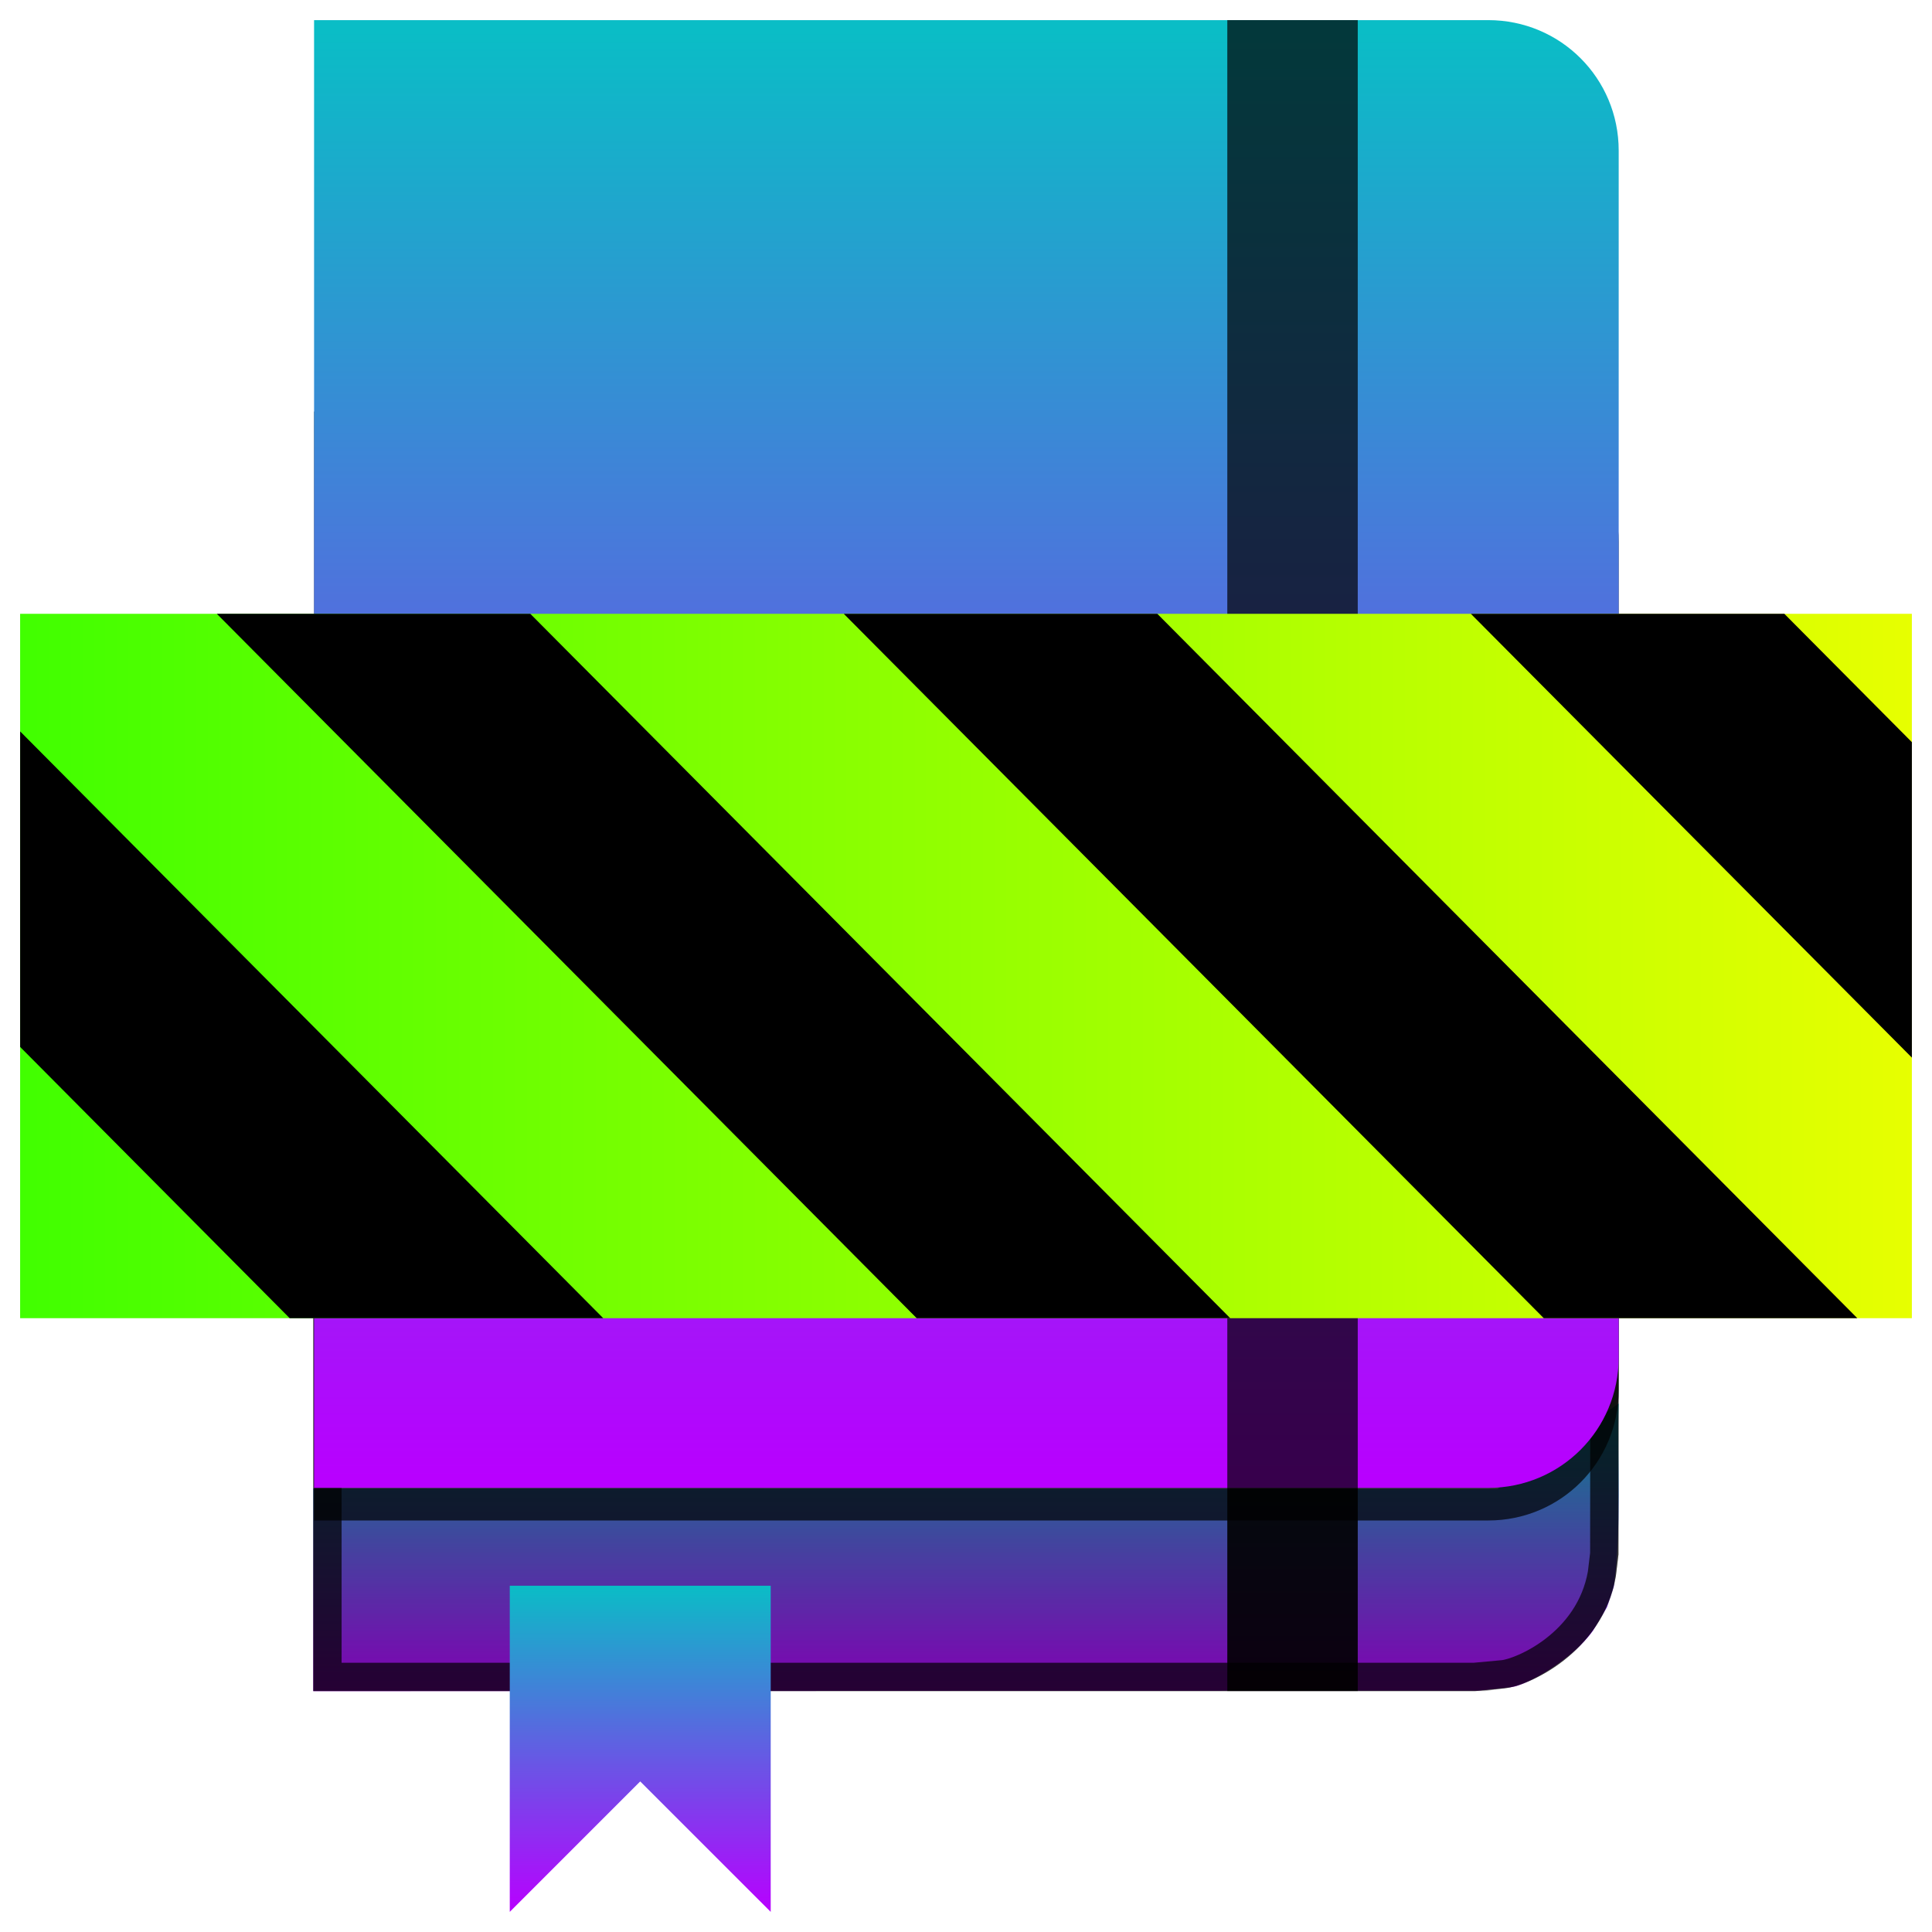
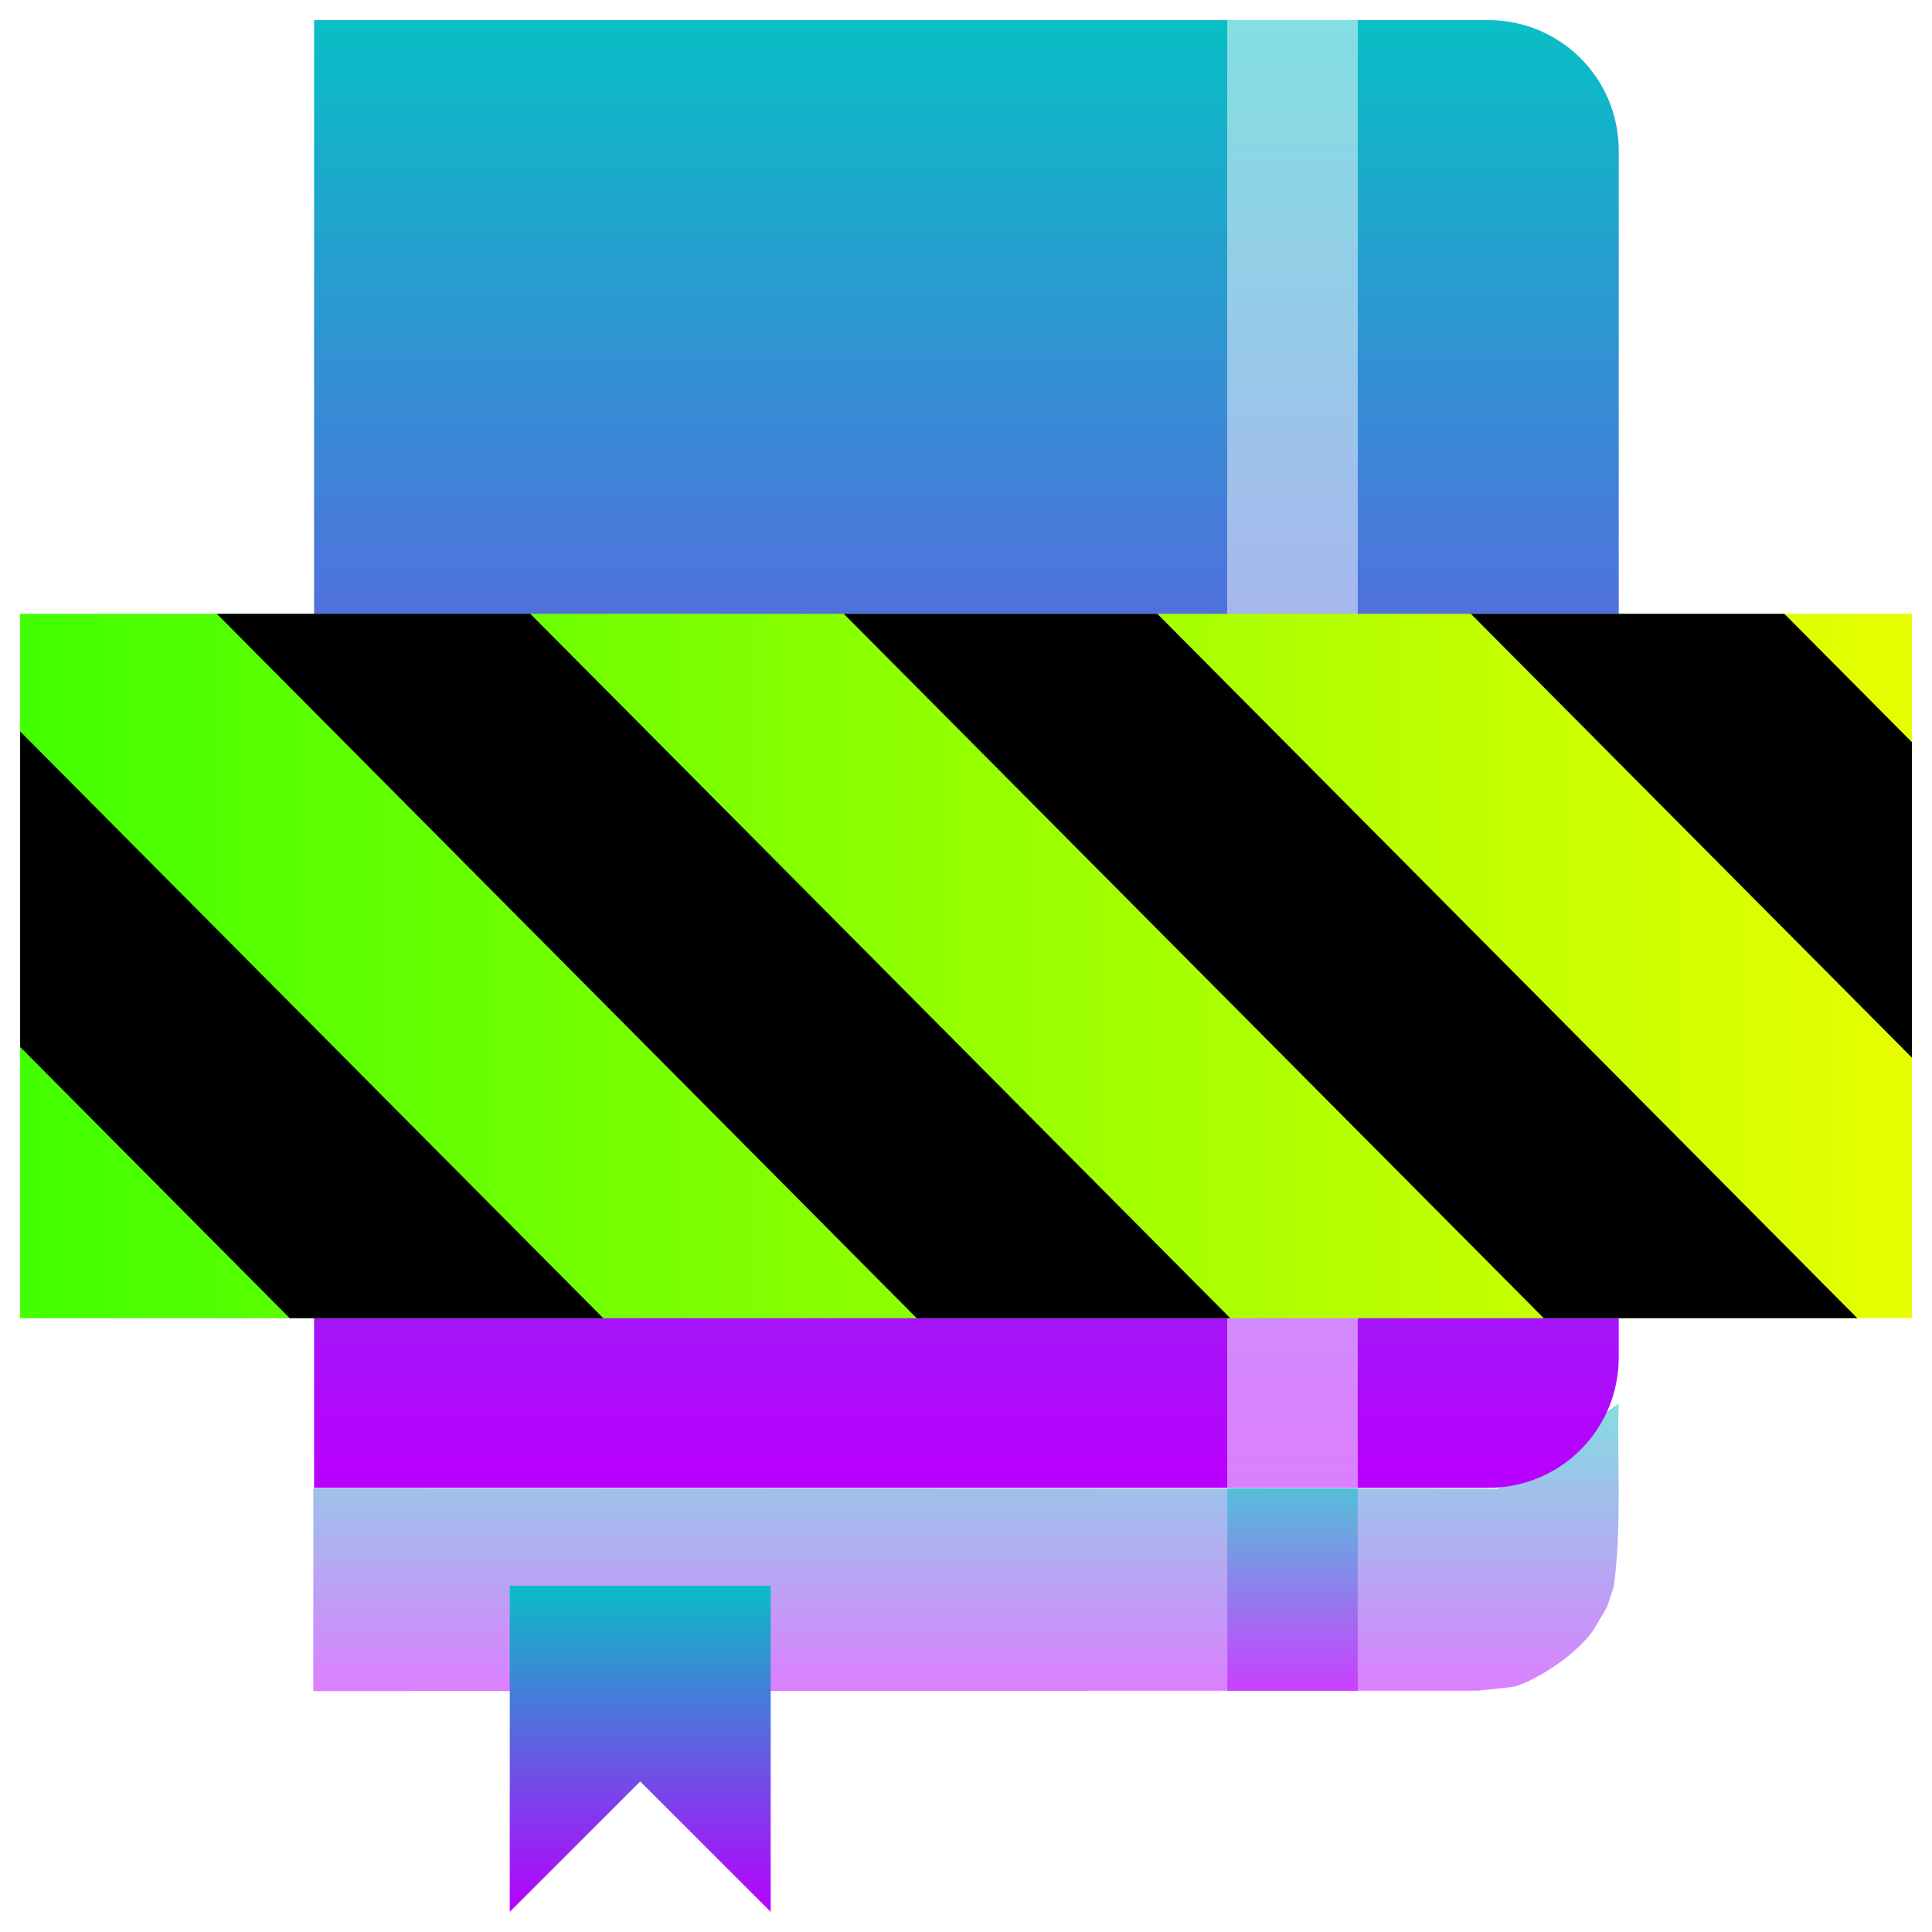
<svg xmlns="http://www.w3.org/2000/svg" height="48" viewBox="0 0 48 48" width="48" version="1.1" id="svg101">
  <defs id="defs73">
    <style id="current-color-scheme" type="text/css">
      .ColorScheme-Text { color: #0abdc6; } .ColorScheme-Highlight { color:#5294e2; }
     </style>
    <linearGradient id="arrongin" x1="0%" x2="0%" y1="0%" y2="100%">
      <stop offset="0%" style="stop-color:#dd9b44; stop-opacity:1" id="stop9192" />
      <stop offset="100%" style="stop-color:#ad6c16; stop-opacity:1" id="stop9194" />
    </linearGradient>
    <linearGradient id="aurora" x1="0%" x2="0%" y1="0%" y2="100%">
      <stop offset="0%" style="stop-color:#09D4DF; stop-opacity:1" id="stop9197" />
      <stop offset="100%" style="stop-color:#9269F4; stop-opacity:1" id="stop9199" />
    </linearGradient>
    <linearGradient id="cyberneon" x1="0%" x2="0%" y1="0%" y2="100%">
      <stop offset="0" style="stop-color:#0abdc6; stop-opacity:1" id="stop9202" />
      <stop offset="1" style="stop-color:#ea00d9; stop-opacity:1" id="stop9204" />
    </linearGradient>
    <linearGradient id="fitdance" x1="0%" x2="0%" y1="0%" y2="100%">
      <stop offset="0%" style="stop-color:#1AD6AB; stop-opacity:1" id="stop9207" />
      <stop offset="100%" style="stop-color:#329DB6; stop-opacity:1" id="stop9209" />
    </linearGradient>
    <linearGradient id="oomox" x1="0%" x2="0%" y1="0%" y2="100%">
      <stop offset="0%" style="stop-color:#0abdc6; stop-opacity:1" id="stop9212" />
      <stop offset="100%" style="stop-color:#b800ff; stop-opacity:1" id="stop9214" />
    </linearGradient>
    <linearGradient id="rainblue" x1="0%" x2="0%" y1="0%" y2="100%">
      <stop offset="0%" style="stop-color:#00F260; stop-opacity:1" id="stop9217" />
      <stop offset="100%" style="stop-color:#0575E6; stop-opacity:1" id="stop9219" />
    </linearGradient>
    <linearGradient id="sunrise" x1="0%" x2="0%" y1="0%" y2="100%">
      <stop offset="0%" style="stop-color: #FF8501; stop-opacity:1" id="stop9222" />
      <stop offset="100%" style="stop-color: #FFCB01; stop-opacity:1" id="stop9224" />
    </linearGradient>
    <linearGradient id="telinkrin" x1="0%" x2="0%" y1="0%" y2="100%">
      <stop offset="0%" style="stop-color: #b2ced6; stop-opacity:1" id="stop9227" />
      <stop offset="100%" style="stop-color: #6da5b7; stop-opacity:1" id="stop9229" />
    </linearGradient>
    <linearGradient id="60spsycho" x1="0%" x2="0%" y1="0%" y2="100%">
      <stop offset="0%" style="stop-color: #df5940; stop-opacity:1" id="stop9232" />
      <stop offset="25%" style="stop-color: #d8d15f; stop-opacity:1" id="stop9234" />
      <stop offset="50%" style="stop-color: #e9882a; stop-opacity:1" id="stop9236" />
      <stop offset="100%" style="stop-color: #279362; stop-opacity:1" id="stop9238" />
    </linearGradient>
    <linearGradient id="90ssummer" x1="0%" x2="0%" y1="0%" y2="100%">
      <stop offset="0%" style="stop-color: #f618c7; stop-opacity:1" id="stop9241" />
      <stop offset="20%" style="stop-color: #94ffab; stop-opacity:1" id="stop9243" />
      <stop offset="50%" style="stop-color: #fbfd54; stop-opacity:1" id="stop9245" />
      <stop offset="100%" style="stop-color: #0f83ae; stop-opacity:1" id="stop9247" />
    </linearGradient>
    <linearGradient id="linearGradient2284" gradientTransform="scale(1.644007,0.6082698)" x1="0" y1="132.574" x2="77.859" y2="132.574" gradientUnits="userSpaceOnUse">
      <stop style="stop-color:#41ff00;stop-opacity:1;" offset="0" id="stop2280" />
      <stop style="stop-color:#e7ff00;stop-opacity:1;" offset="1" id="stop2282" />
    </linearGradient>
  </defs>
-   <path d="m 7.784,42.015 28.927,-0.011 0.841,-0.089 c 0.394,-0.053 1.525,-0.695 2.024,-1.4 l 0.349,-0.584 0.169,-0.51 c 0.204,-1.509 0.08,-3.033 0.12,-4.549 l -3.007,2.116 -29.423,-0.009 z" id="path77" class="ColorScheme-Text" style="display:inline;opacity:1;fill:url(#oomox);fill-opacity:1;stroke-width:0.287" />
-   <path d="M 7.784,42.013 H 36.906 l 0.71,-0.108 c 0.329,-0.05 2.246,-0.917 2.525,-2.72 l 0.042,-0.339 0.027,-0.228 0.006,-8.151 -32.432,-0.023 z" id="path77-2" style="display:inline;fill:#000000;fill-opacity:0.3;stroke-width:0.436" />
-   <path d="M 8.135,41.663 H 36.626 l 0.714,-0.066 c 0.459,-0.043 2.154,-0.763 2.459,-2.502 l 0.059,-0.494 c 0.002,-2.7 0.006,-5.268 0.006,-8.101 L 8.135,30.477 Z" id="path77-6" style="display:inline;fill:none;fill-opacity:1;stroke:#000000;stroke-width:0.704;stroke-dasharray:none;stroke-opacity:0.704" />
-   <path d="m 7.803,10.224 v 27.552 h 29.172 c 1.796,0 3.241,-1.445 3.241,-3.241 V 13.466 c 0,-1.796 -1.445,-3.241 -3.241,-3.241 z m 0,0" id="path81" style="display:inline;opacity:0.7;fill:#000000;fill-opacity:1;stroke-width:0.405" />
-   <path d="m 7.803,0.5 v 36.466 h 29.172 c 1.796,0 3.241,-1.445 3.241,-3.241 V 3.741 C 40.216,1.945 38.771,0.5 36.975,0.5 Z m 0,0" id="path83" class="ColorScheme-Text" style="display:inline;fill:url(#oomox);fill-opacity:1;stroke-width:0.405" />
-   <path d="m 30.492,0.5 h 3.241 v 36.466 h -3.241 z m 0,0" id="path85" style="display:inline;opacity:0.7;fill:#000000;fill-opacity:1;stroke-width:0.405" />
-   <path d="m 30.492,36.966 h 3.241 v 5.046 h -3.241 z m 0,0" id="path87" style="display:inline;opacity:0.9;fill:#000000;fill-opacity:1;stroke-width:0.413" />
+   <path d="m 7.784,42.015 28.927,-0.011 0.841,-0.089 c 0.394,-0.053 1.525,-0.695 2.024,-1.4 l 0.349,-0.584 0.169,-0.51 c 0.204,-1.509 0.08,-3.033 0.12,-4.549 l -3.007,2.116 -29.423,-0.009 z" id="path77" class="ColorScheme-Text" style="display:inline;opacity:0.5;fill:url(#oomox);fill-opacity:1;stroke-width:0.287" />
+   <path id="path83" style="display:inline;fill:url(#oomox);fill-opacity:1;stroke-width:0.405" class="ColorScheme-Text" d="M 7.803 0.5 L 7.803 36.965 L 30.492 36.965 L 30.492 0.5 L 7.803 0.5 z M 33.732 0.5 L 33.732 36.965 L 36.975 36.965 C 38.771 36.965 40.217 35.521 40.217 33.725 L 40.217 3.742 C 40.217 1.946 38.771 0.5 36.975 0.5 L 33.732 0.5 z " />
+   <path d="m 30.492,0.5 h 3.241 v 36.466 h -3.241 z m 0,0" id="path85" class="ColorScheme-Text" style="display:inline;opacity:0.5;fill:url(#oomox);fill-opacity:1;stroke-width:0.405" />
+   <path d="m 30.492,36.966 h 3.241 v 5.046 h -3.241 z m 0,0" id="path87" class="ColorScheme-Text" style="display:inline;opacity:0.5;fill:url(#oomox);fill-opacity:1;stroke-width:0.413" />
  <path d="m 12.665,39.397 h 6.483 V 47.5 L 15.906,44.259 12.665,47.5 Z m 0,0" id="path89" class="ColorScheme-Text" style="display:inline;fill:url(#oomox);fill-opacity:1;stroke-width:0.405" />
  <g id="g1840" transform="matrix(0.3671846,0,0,0.3695164,14.52584,11.21801)">
    <path d="M 128,80.641 V 128 H 0 V 80.641 Z" id="path359" style="fill:url(#linearGradient2284);fill-opacity:1" transform="translate(-38.19832,-69.72947)" />
    <path d="M 13.309,80.641 60.664,128 H 81.879 L 34.52,80.641 Z m 42.422,0 47.363,47.359 h 21.215 L 76.946,80.641 Z m 42.43,0 29.84,29.84 V 89.27 l -8.629,-8.629 z m -98.16,7.906 v 21.215 l 18.238,18.238 h 21.215 z" id="path361" transform="translate(-38.19832,-69.72947)" style="fill:#000000;fill-opacity:1" />
  </g>
</svg>
